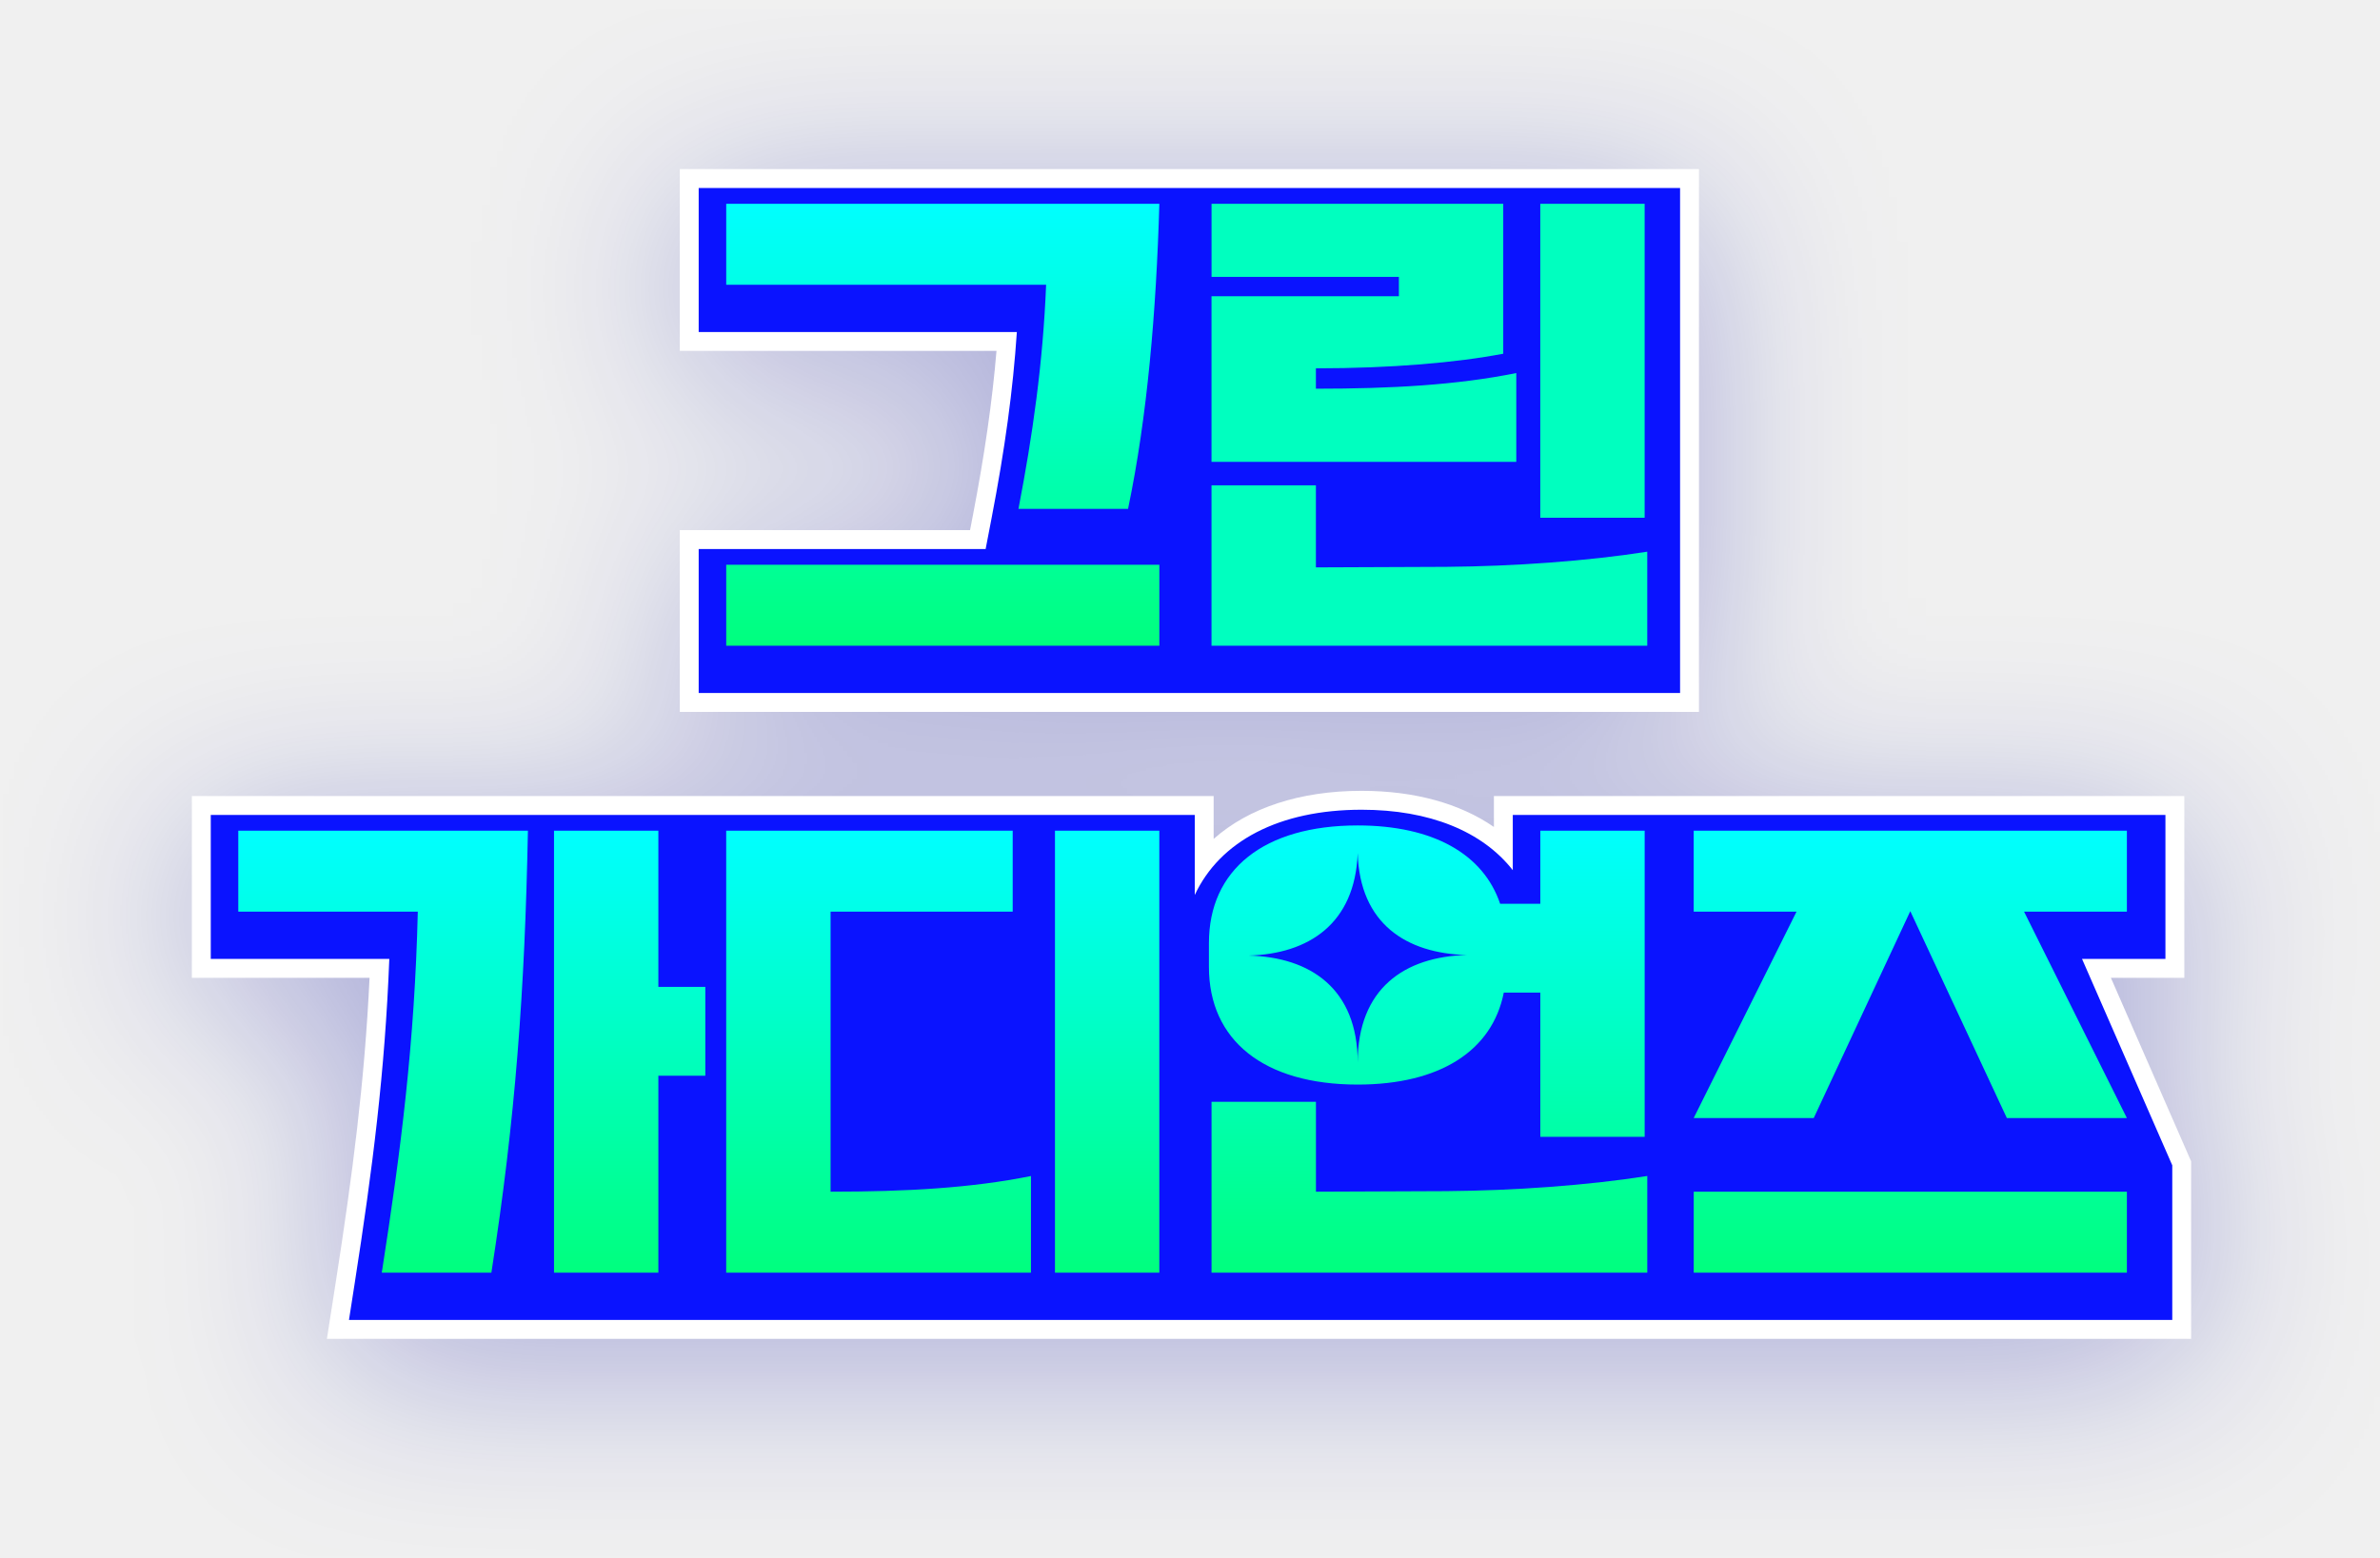
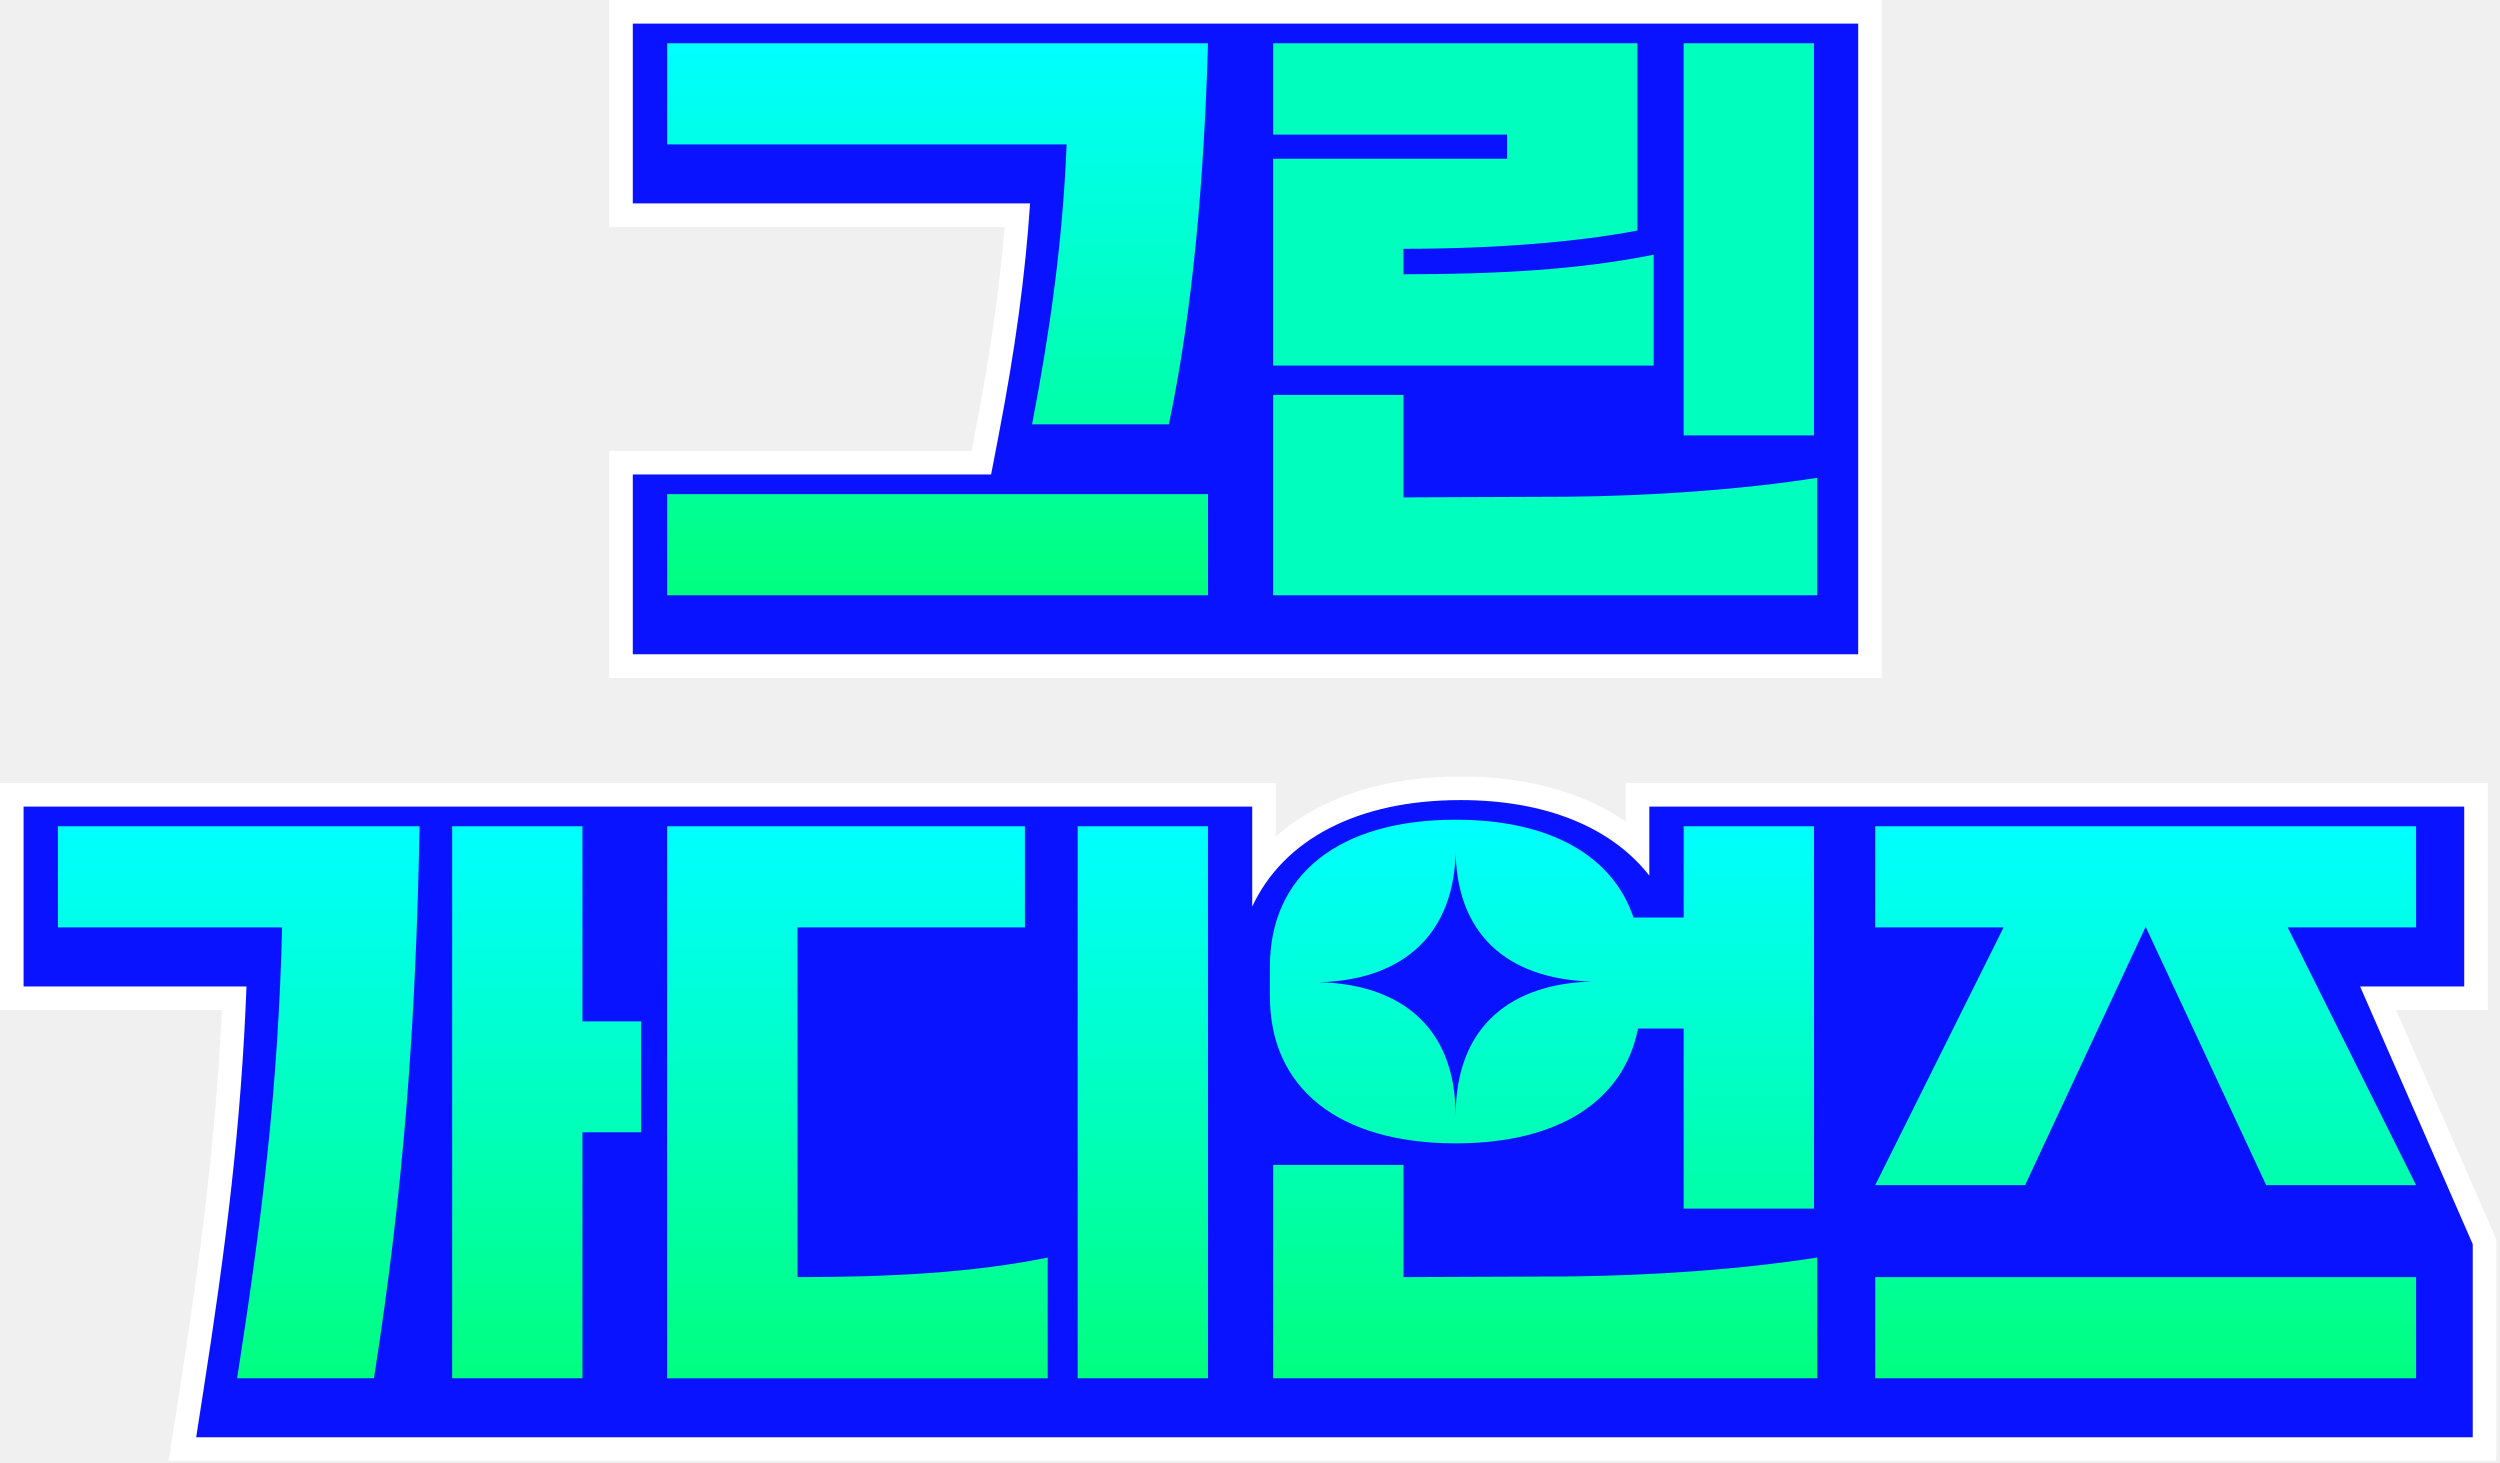
- <svg xmlns="http://www.w3.org/2000/svg" viewBox="0 0 252 165" fill="none">
-   <g filter="url(#filter0_d_321_3450)">
-     <path d="M72.978 74.397V57.146H103.535L103.998 54.74C105.335 47.803 106.164 41.863 106.594 36.164H72.978V18.913H178.891V74.397H72.978Z" fill="#0A13FF" />
-     <path d="M177.891 19.914V73.396H73.978V58.147H104.361L104.981 54.93C106.407 47.529 107.26 41.286 107.667 35.163H73.978V19.914H177.891ZM179.89 17.912H71.978V37.165H105.511C105.064 42.501 104.261 48.087 103.018 54.553L102.712 56.145H71.978V75.398H179.89V17.912Z" fill="white" />
-     <path d="M35.782 140.795L36.561 135.79C38.371 124.178 39.684 114.031 40.177 102.563H21.316V85.312H127.505V91.331C130.951 87.114 136.825 84.758 144.17 84.758C150.418 84.758 155.639 86.473 159.178 89.639V85.312H230.281V102.563H221.977L231.001 123.207V140.795H35.782Z" fill="#0A13FF" />
-     <path d="M144.169 85.759C151.357 85.759 156.952 88.045 160.177 92.162V86.313H229.281V101.562H220.451L230.005 123.418V139.795H36.951L37.551 135.944C39.464 123.685 40.763 113.441 41.22 101.562H22.316V86.313H126.505V94.788C129.164 89.092 135.439 85.759 144.169 85.759ZM144.169 83.757C137.641 83.757 132.213 85.562 128.504 88.852V84.311H20.316V103.564H39.13C38.607 114.562 37.324 124.409 35.575 135.634L34.975 139.484L34.615 141.797H232.001V122.997L231.834 122.613L223.507 103.564H231.281V84.311H158.178V87.584C154.572 85.091 149.757 83.757 144.169 83.757Z" fill="white" />
-     <path d="M107.837 53.895C109.33 46.151 110.433 38.459 110.766 30.157H76.894V21.582H122.755C122.422 33.034 121.486 44.102 119.44 53.895H107.837ZM76.894 59.815H122.755V68.39H76.894V59.815Z" fill="url(#paint0_linear_321_3450)" />
-     <path d="M128.281 31.375H148.118V29.327H128.281V21.582H159.167V37.462C154.249 38.403 147.344 39.01 139.33 39.01V41.169C147.341 41.169 154.249 40.782 160.547 39.511V48.917H128.277V31.379L128.281 31.375ZM139.33 51.406V60.092L153.143 60.035C160.327 59.978 168.061 59.428 174.416 58.43V68.39H128.277V51.403H139.327L139.33 51.406ZM163.089 21.582H174.139V54.836H163.089V21.582Z" fill="url(#paint1_linear_321_3450)" />
-     <path d="M40.425 134.789C42.471 121.675 43.908 110.387 44.238 96.556H25.23V87.981H55.897C55.567 104.968 54.571 118.522 52.028 134.789H40.425ZM58.66 87.981H69.709V104.524H74.681V113.931H69.709V134.789H58.66V87.981Z" fill="url(#paint2_linear_321_3450)" />
-     <path d="M76.894 87.981H107.227V96.556H87.944V126.213C95.954 126.213 102.862 125.826 109.16 124.555V134.792H76.891V87.981H76.894ZM111.703 87.981H122.752V134.789H111.703V87.981Z" fill="url(#paint3_linear_321_3450)" />
-     <path d="M163.092 105.131H159.224C158.007 111.274 152.483 114.868 143.752 114.868C133.805 114.868 128.004 110.166 128.004 102.418V99.872C128.004 92.128 133.805 87.423 143.752 87.423C151.763 87.423 157.068 90.466 158.837 95.721H163.092V87.977H174.142V120.4H163.092V105.128V105.131ZM139.334 116.696V126.213L153.146 126.156C160.33 126.099 168.064 125.549 174.419 124.551V134.788H128.28V116.696H139.33H139.334ZM132.206 101.204C138.727 101.371 143.755 104.691 143.755 112.545C143.755 104.687 148.727 101.314 155.305 101.147C148.897 100.98 143.979 97.827 143.755 90.359C143.479 97.83 138.56 101.037 132.206 101.204Z" fill="url(#paint4_linear_321_3450)" />
-     <path d="M179.337 87.981H225.199V96.556H214.313L225.199 118.412H212.49L202.266 96.503L192.043 118.412H179.334L190.22 96.556H179.334V87.981H179.337ZM179.337 126.213H225.199V134.789H179.337V126.213Z" fill="url(#paint5_linear_321_3450)" />
-   </g>
+ <svg xmlns="http://www.w3.org/2000/svg" viewBox="0 0 212 124" fill="none">
+   <path d="M52.662 56.485V39.234H83.219L83.682 36.828C85.018 29.891 85.848 23.951 86.278 18.252H52.662V1.001H158.574V56.485H52.662Z" fill="#0A13FF" />
+   <path d="M157.574 2.002V55.484H53.661V40.235H84.045L84.665 37.018C86.091 29.617 86.944 23.374 87.35 17.251H53.661V2.002H157.574ZM159.573 0H51.662V19.253H85.195C84.748 24.589 83.945 30.174 82.702 36.641L82.395 38.233H51.662V57.486H159.573V0Z" fill="white" />
+   <path d="M15.465 122.883L16.245 117.878C18.054 106.266 19.367 96.119 19.86 84.651H1V67.4H107.189V73.419C110.634 69.201 116.509 66.846 123.853 66.846C130.101 66.846 135.323 68.561 138.862 71.727V67.4H209.965V84.651H201.661L210.685 105.295V122.883H15.465Z" fill="#0A13FF" />
+   <path d="M123.853 67.847C131.04 67.847 136.635 70.132 139.861 74.25V68.401H208.965V83.65H200.135L209.688 105.506V121.882H16.635L17.234 118.032C19.147 105.772 20.447 95.529 20.903 83.65H1.999V68.401H106.189V76.876C108.848 71.18 115.122 67.847 123.853 67.847ZM123.853 65.845C117.325 65.845 111.897 67.65 108.188 70.94V66.399H0V85.652H18.814C18.291 96.65 17.008 106.497 15.258 117.721L14.659 121.572L14.299 123.884H211.684V105.085L211.517 104.701L203.19 85.652H210.964V66.399H137.862V69.672C134.256 67.179 129.441 65.845 123.853 65.845Z" fill="white" />
+   <path d="M87.52 35.983C89.013 28.238 90.116 20.547 90.449 12.245H56.577V3.67H102.439C102.106 15.122 101.169 26.19 99.123 35.983H87.52ZM56.577 41.903H102.439V50.478H56.577V41.903Z" fill="url(#paint0_linear_392_3461)" />
+   <path d="M107.964 13.463H127.801V11.415H107.964V3.67H138.851V19.55C133.932 20.491 127.028 21.098 119.014 21.098V23.257C127.025 23.257 133.932 22.87 140.23 21.598V31.005H107.961V13.467L107.964 13.463ZM119.014 33.494V42.18L132.826 42.123C140.01 42.066 147.745 41.516 154.099 40.518V50.478H107.961V33.491H119.011L119.014 33.494ZM142.773 3.67H153.823V36.924H142.773V3.67Z" fill="url(#paint1_linear_392_3461)" />
+   <path d="M20.109 116.877C22.155 103.763 23.591 92.475 23.921 78.644H4.914V70.068H35.581C35.251 87.056 34.255 100.61 31.712 116.877H20.109ZM38.343 70.068H49.393V86.612H54.365V96.018H49.393V116.877H38.343V70.068Z" fill="url(#paint2_linear_392_3461)" />
+   <path d="M56.578 70.068H86.911V78.644H67.627V108.301C75.638 108.301 82.546 107.914 88.844 106.643V116.88H56.574V70.068H56.578ZM91.386 70.068H102.436V116.877H91.386V70.068Z" fill="url(#paint3_linear_392_3461)" />
+   <path d="M142.776 87.219H138.907C137.691 93.362 132.166 96.956 123.436 96.956C113.489 96.956 107.688 92.254 107.688 84.506V81.96C107.688 74.216 113.489 69.511 123.436 69.511C131.446 69.511 136.751 72.554 138.521 77.809H142.776V70.065H153.826V102.488H142.776V87.216V87.219ZM119.017 98.784V108.301L132.829 108.244C140.014 108.187 147.748 107.637 154.102 106.639V116.876H107.964V98.784H119.014H119.017ZM111.889 83.292C118.411 83.458 123.439 86.778 123.439 94.633C123.439 86.775 128.411 83.402 134.989 83.235C128.581 83.068 123.662 79.915 123.439 72.447C123.162 79.918 118.244 83.125 111.889 83.292Z" fill="url(#paint4_linear_392_3461)" />
+   <path d="M159.021 70.068H204.883V78.644H193.996L204.883 100.5H192.173L181.95 78.591L171.727 100.5H159.018L169.904 78.644H159.018V70.068H159.021ZM159.021 108.301H204.883V116.877H159.021V108.301Z" fill="url(#paint5_linear_392_3461)" />
  <defs>
-     <filter id="filter0_d_321_3450" x="0.316" y="0.912" width="251.685" height="163.885" filterUnits="userSpaceOnUse" color-interpolation-filters="sRGB">
-       <feFlood flood-opacity="0" result="BackgroundImageFix" />
-       <feColorMatrix in="SourceAlpha" type="matrix" values="0 0 0 0 0 0 0 0 0 0 0 0 0 0 0 0 0 0 127 0" result="hardAlpha" />
-       <feOffset dy="3" />
-       <feGaussianBlur stdDeviation="10" />
-       <feColorMatrix type="matrix" values="0 0 0 0 0.016 0 0 0 0 0.039 0 0 0 0 0.633 0 0 0 0.3 0" />
-       <feBlend mode="normal" in2="BackgroundImageFix" result="effect1_dropShadow_321_3450" />
-       <feBlend mode="normal" in="SourceGraphic" in2="effect1_dropShadow_321_3450" result="shape" />
-     </filter>
-     <linearGradient id="paint0_linear_321_3450" x1="99.823" y1="68.39" x2="99.823" y2="21.582" gradientUnits="userSpaceOnUse">
+     <linearGradient id="paint0_linear_392_3461" x1="79.506" y1="50.478" x2="79.506" y2="3.67" gradientUnits="userSpaceOnUse">
      <stop stop-color="#00FF7E" />
      <stop offset="1" stop-color="#00FFFF" />
    </linearGradient>
-     <linearGradient id="paint1_linear_321_3450" x1="151.35" y1="7.134" x2="151.35" y2="7.134" gradientUnits="userSpaceOnUse">
+     <linearGradient id="paint1_linear_392_3461" x1="131.033" y1="-10.778" x2="131.033" y2="-10.778" gradientUnits="userSpaceOnUse">
      <stop stop-color="#00FF7E" />
      <stop offset="1" stop-color="#00FFFF" />
    </linearGradient>
-     <linearGradient id="paint2_linear_321_3450" x1="49.956" y1="134.789" x2="49.956" y2="87.981" gradientUnits="userSpaceOnUse">
+     <linearGradient id="paint2_linear_392_3461" x1="29.639" y1="116.877" x2="29.639" y2="70.068" gradientUnits="userSpaceOnUse">
      <stop stop-color="#00FF7E" />
      <stop offset="1" stop-color="#00FFFF" />
    </linearGradient>
-     <linearGradient id="paint3_linear_321_3450" x1="99.823" y1="134.789" x2="99.823" y2="87.981" gradientUnits="userSpaceOnUse">
+     <linearGradient id="paint3_linear_392_3461" x1="79.507" y1="116.877" x2="79.507" y2="70.068" gradientUnits="userSpaceOnUse">
      <stop stop-color="#00FF7E" />
      <stop offset="1" stop-color="#00FFFF" />
    </linearGradient>
-     <linearGradient id="paint4_linear_321_3450" x1="151.213" y1="134.788" x2="151.213" y2="87.426" gradientUnits="userSpaceOnUse">
+     <linearGradient id="paint4_linear_392_3461" x1="130.897" y1="116.876" x2="130.897" y2="69.514" gradientUnits="userSpaceOnUse">
      <stop stop-color="#00FF7E" />
      <stop offset="1" stop-color="#00FFFF" />
    </linearGradient>
-     <linearGradient id="paint5_linear_321_3450" x1="202.266" y1="134.789" x2="202.266" y2="87.981" gradientUnits="userSpaceOnUse">
+     <linearGradient id="paint5_linear_392_3461" x1="181.95" y1="116.877" x2="181.95" y2="70.068" gradientUnits="userSpaceOnUse">
      <stop stop-color="#00FF7E" />
      <stop offset="1" stop-color="#00FFFF" />
    </linearGradient>
  </defs>
</svg>
